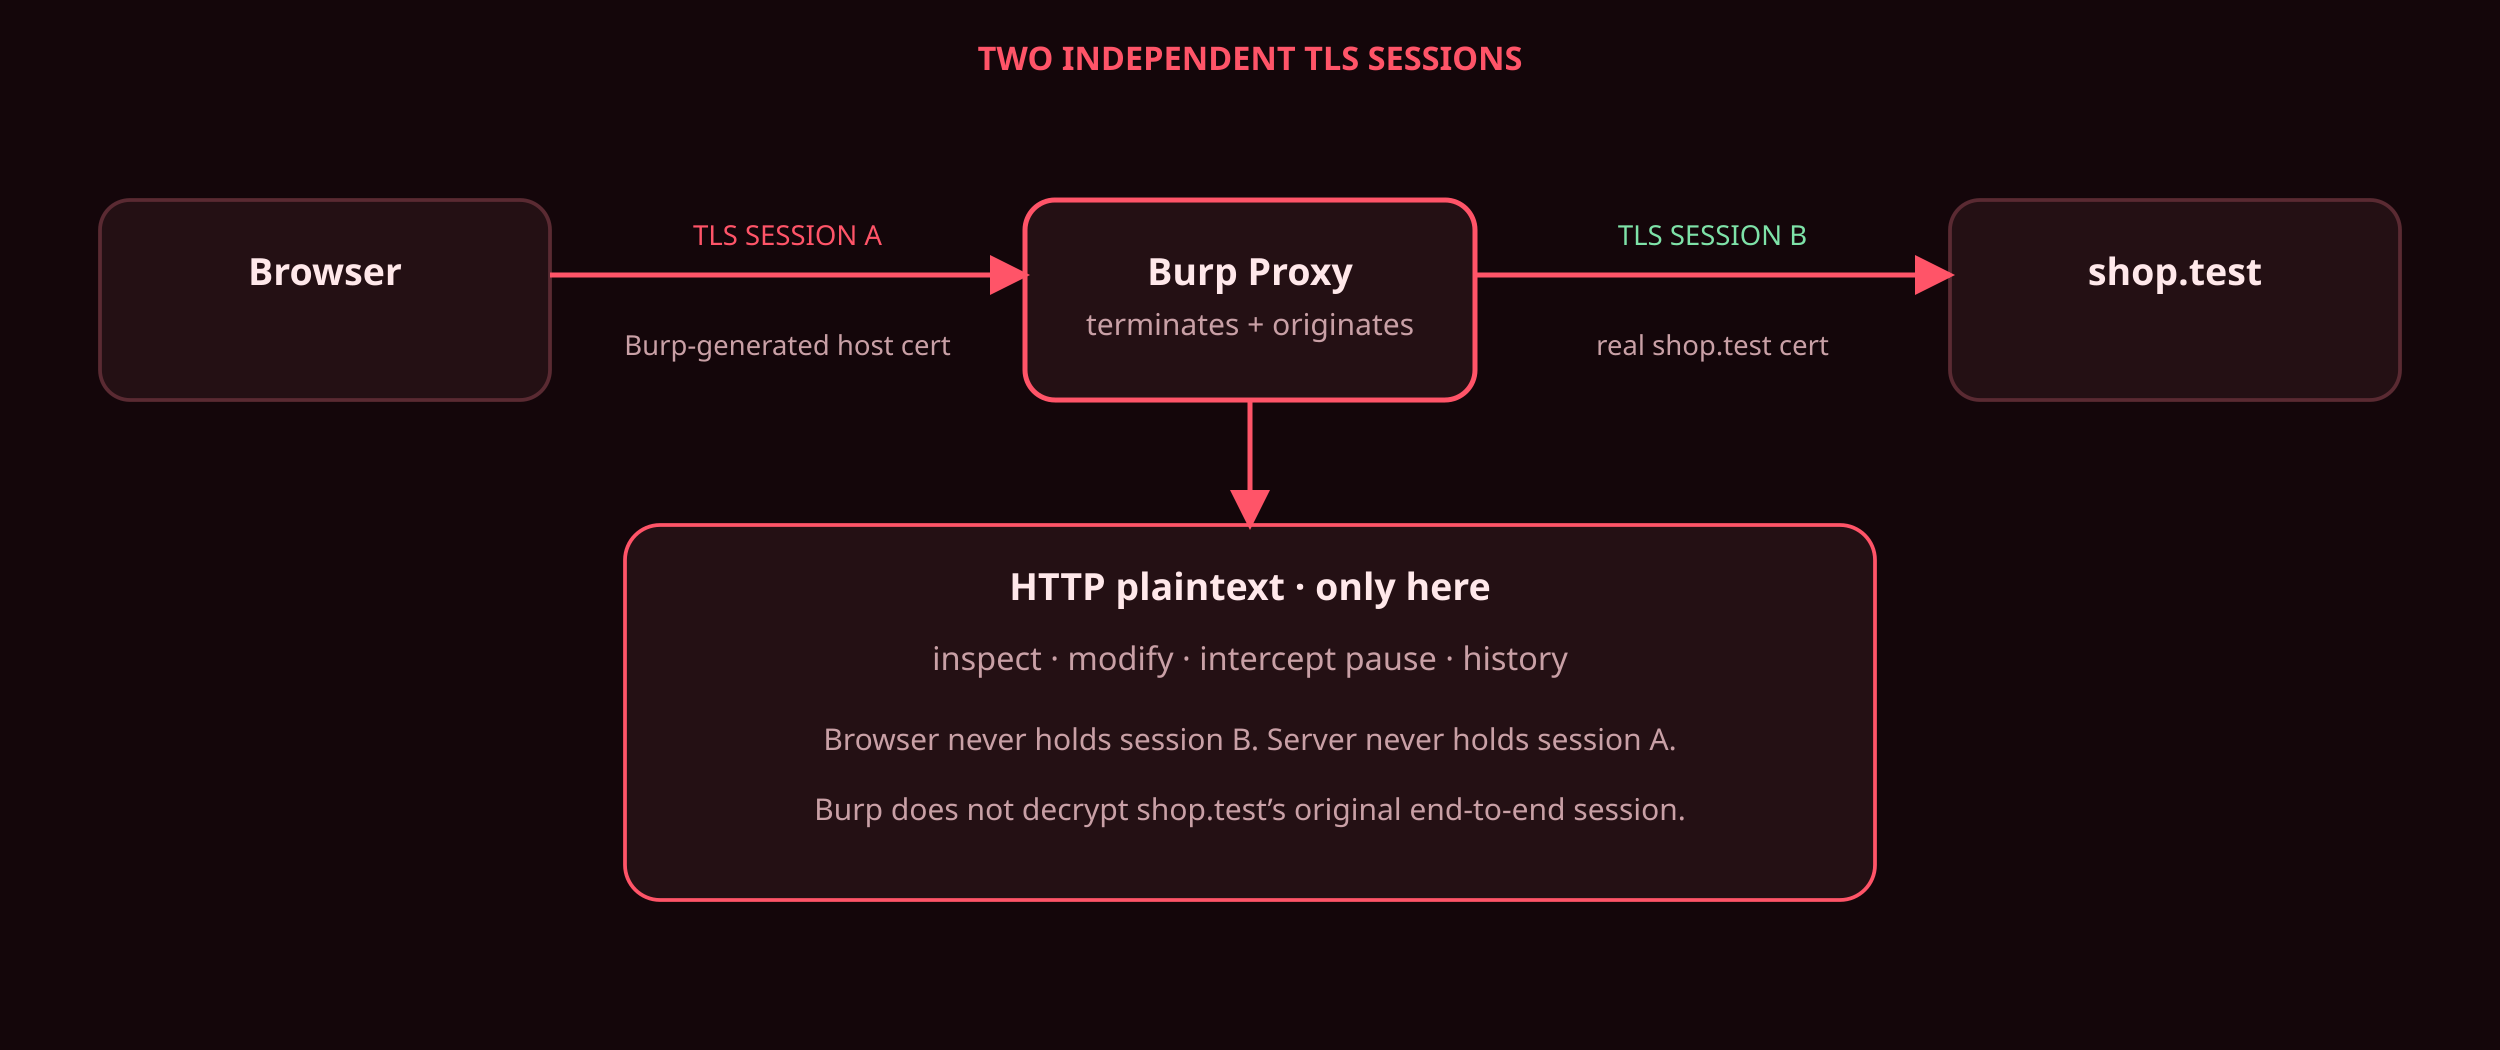
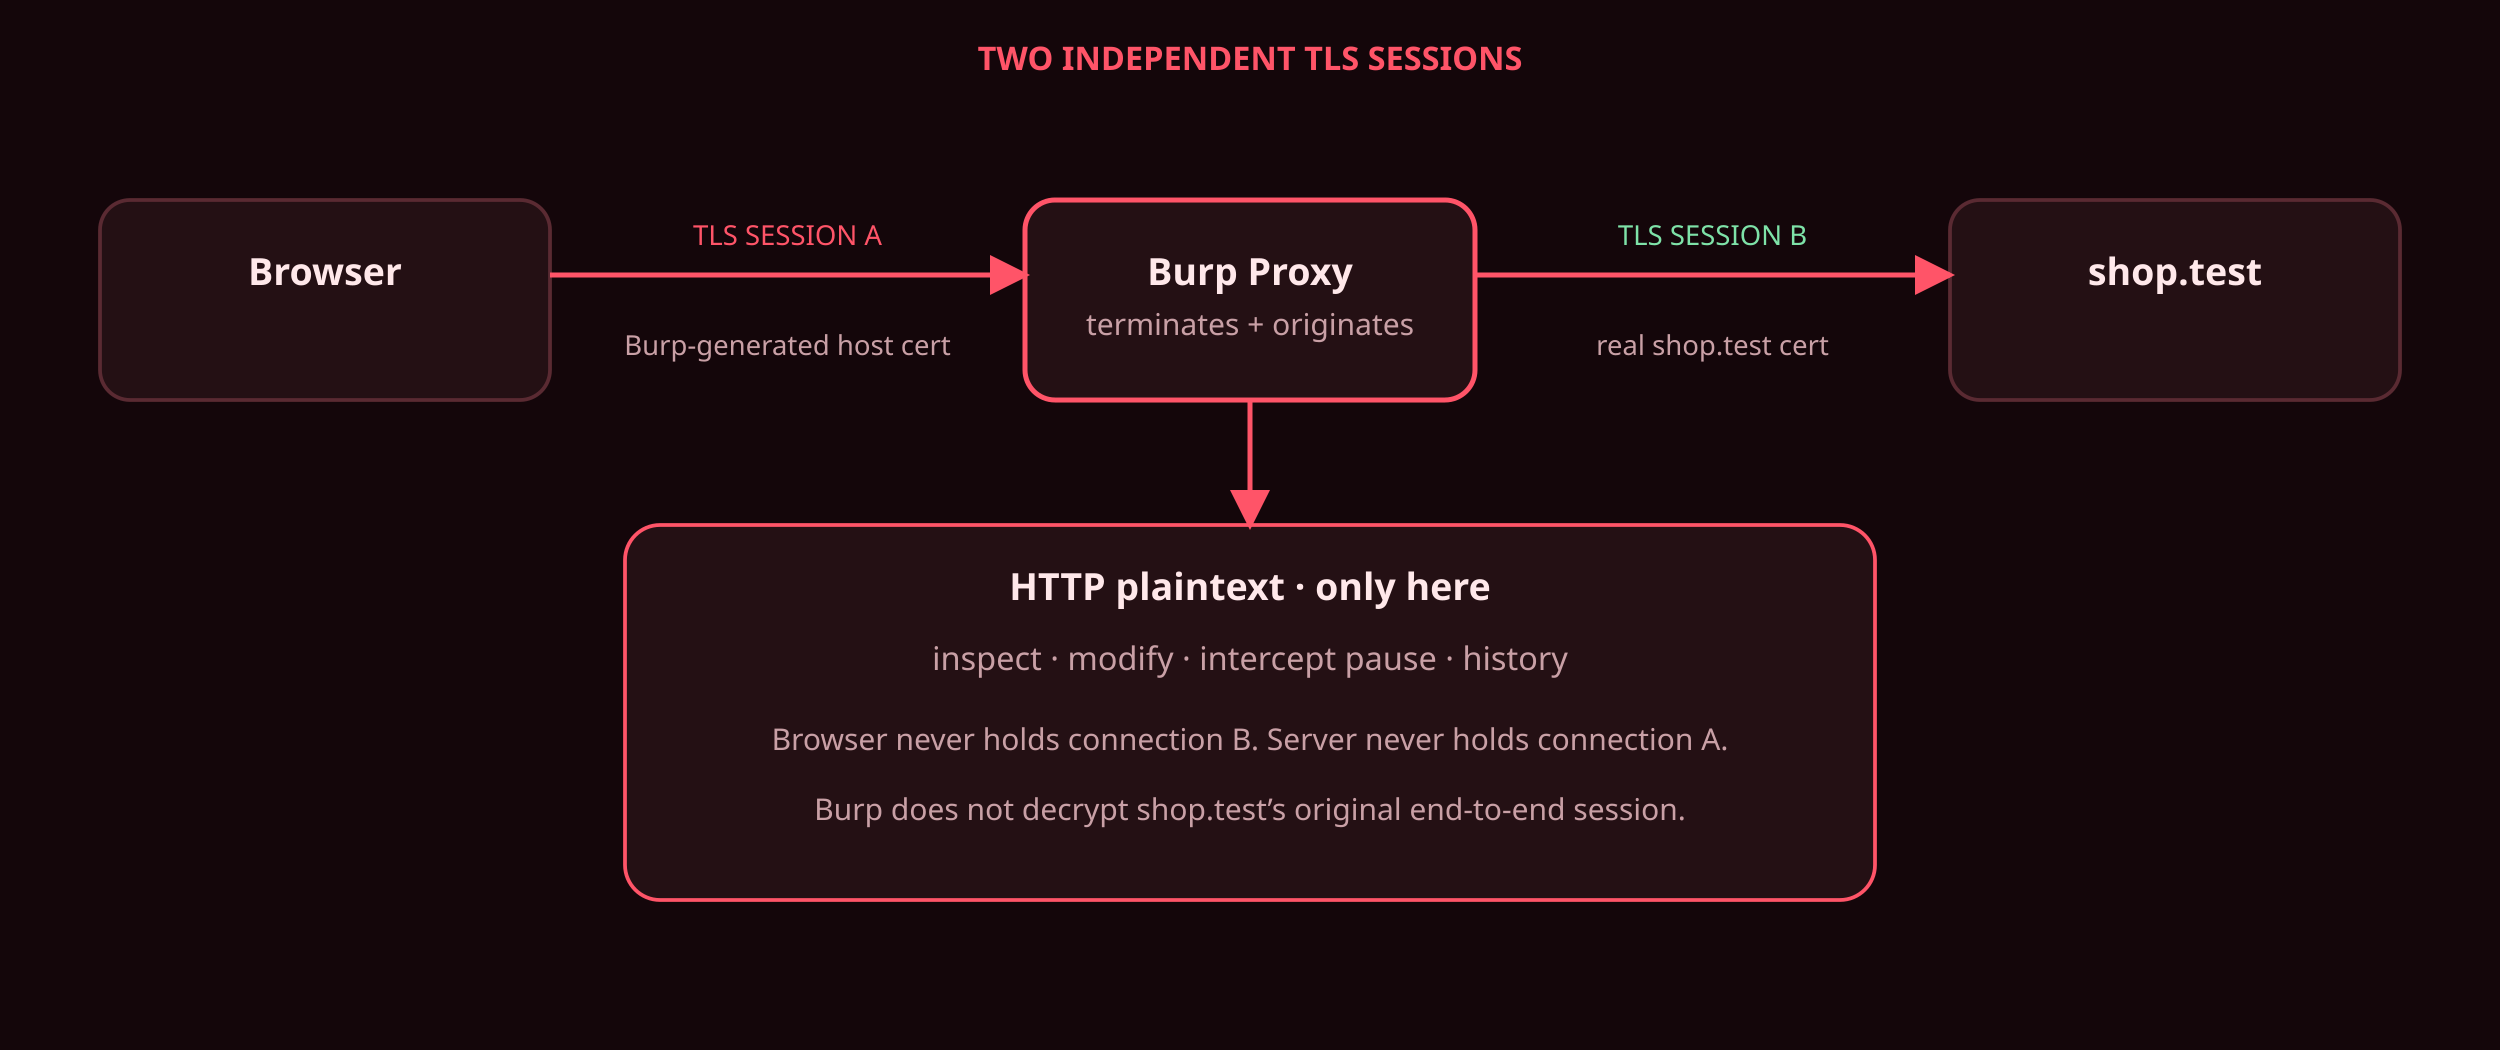
<svg xmlns="http://www.w3.org/2000/svg" viewBox="0 0 1000 420" role="img" aria-label="Browser to Burp TLS A, plaintext in Burp, Burp to server TLS B">
  <rect width="1000" height="420" fill="#14060a" />
  <defs>
    <marker id="ah" markerWidth="8" markerHeight="8" refX="7" refY="4" orient="auto">
      <path d="M0,0 L8,4 L0,8 z" fill="#ff5468" />
    </marker>
  </defs>
  <text x="500" y="28" text-anchor="middle" fill="#ff5468" font-family="ui-sans-serif,system-ui,sans-serif" font-size="13" font-weight="700">TWO INDEPENDENT TLS SESSIONS</text>
  <rect x="40" y="80" width="180" height="80" rx="12" fill="#241014" stroke="#5a2a32" stroke-width="1.5" />
  <text x="130.0" y="114.0" text-anchor="middle" fill="#ffe8ea" font-family="ui-sans-serif,system-ui,sans-serif" font-size="15" font-weight="700">Browser</text>
  <rect x="410" y="80" width="180" height="80" rx="12" fill="#241014" stroke="#ff5468" stroke-width="2" />
  <text x="500.0" y="114.0" text-anchor="middle" fill="#ffe8ea" font-family="ui-sans-serif,system-ui,sans-serif" font-size="15" font-weight="700">Burp Proxy</text>
  <text x="500.0" y="134.0" text-anchor="middle" fill="#c9a0a6" font-family="ui-sans-serif,system-ui,sans-serif" font-size="12">terminates + originates</text>
  <rect x="780" y="80" width="180" height="80" rx="12" fill="#241014" stroke="#5a2a32" stroke-width="1.5" />
  <text x="870.0" y="114.0" text-anchor="middle" fill="#ffe8ea" font-family="ui-sans-serif,system-ui,sans-serif" font-size="15" font-weight="700">shop.test</text>
  <line x1="220" y1="110" x2="410" y2="110" stroke="#ff5468" stroke-width="2" marker-end="url(#ah)" />
  <line x1="590" y1="110" x2="780" y2="110" stroke="#ff5468" stroke-width="2" marker-end="url(#ah)" />
  <text x="315" y="98" text-anchor="middle" fill="#ff5468" font-family="ui-sans-serif,system-ui,sans-serif" font-size="11" font-weight="400">TLS SESSION A</text>
  <text x="315" y="142" text-anchor="middle" fill="#c9a0a6" font-family="ui-sans-serif,system-ui,sans-serif" font-size="11" font-weight="400">Burp-generated host cert</text>
  <text x="685" y="98" text-anchor="middle" fill="#7ee2a8" font-family="ui-sans-serif,system-ui,sans-serif" font-size="11" font-weight="400">TLS SESSION B</text>
  <text x="685" y="142" text-anchor="middle" fill="#c9a0a6" font-family="ui-sans-serif,system-ui,sans-serif" font-size="11" font-weight="400">real shop.test cert</text>
  <rect x="250" y="210" width="500" height="150" rx="14" fill="#241014" stroke="#ff5468" stroke-width="1.5" />
  <text x="500" y="240" text-anchor="middle" fill="#ffe8ea" font-family="ui-sans-serif,system-ui,sans-serif" font-size="15" font-weight="700">HTTP plaintext  ·  only here</text>
  <text x="500" y="268" text-anchor="middle" fill="#c9a0a6" font-family="ui-sans-serif,system-ui,sans-serif" font-size="13" font-weight="400">inspect  ·  modify  ·  intercept pause  ·  history</text>
-   <text x="500" y="300" text-anchor="middle" fill="#c9a0a6" font-family="ui-sans-serif,system-ui,sans-serif" font-size="12" font-weight="400">Browser never holds session B. Server never holds session A.</text>
+   <text x="500" y="300" text-anchor="middle" fill="#c9a0a6" font-family="ui-sans-serif,system-ui,sans-serif" font-size="12" font-weight="400">Browser never holds connection B. Server never holds connection A.</text>
  <text x="500" y="328" text-anchor="middle" fill="#c9a0a6" font-family="ui-sans-serif,system-ui,sans-serif" font-size="12" font-weight="400">Burp does not decrypt shop.test’s original end-to-end session.</text>
  <line x1="500" y1="160" x2="500" y2="210" stroke="#ff5468" stroke-width="2" marker-end="url(#ah)" />
</svg>
